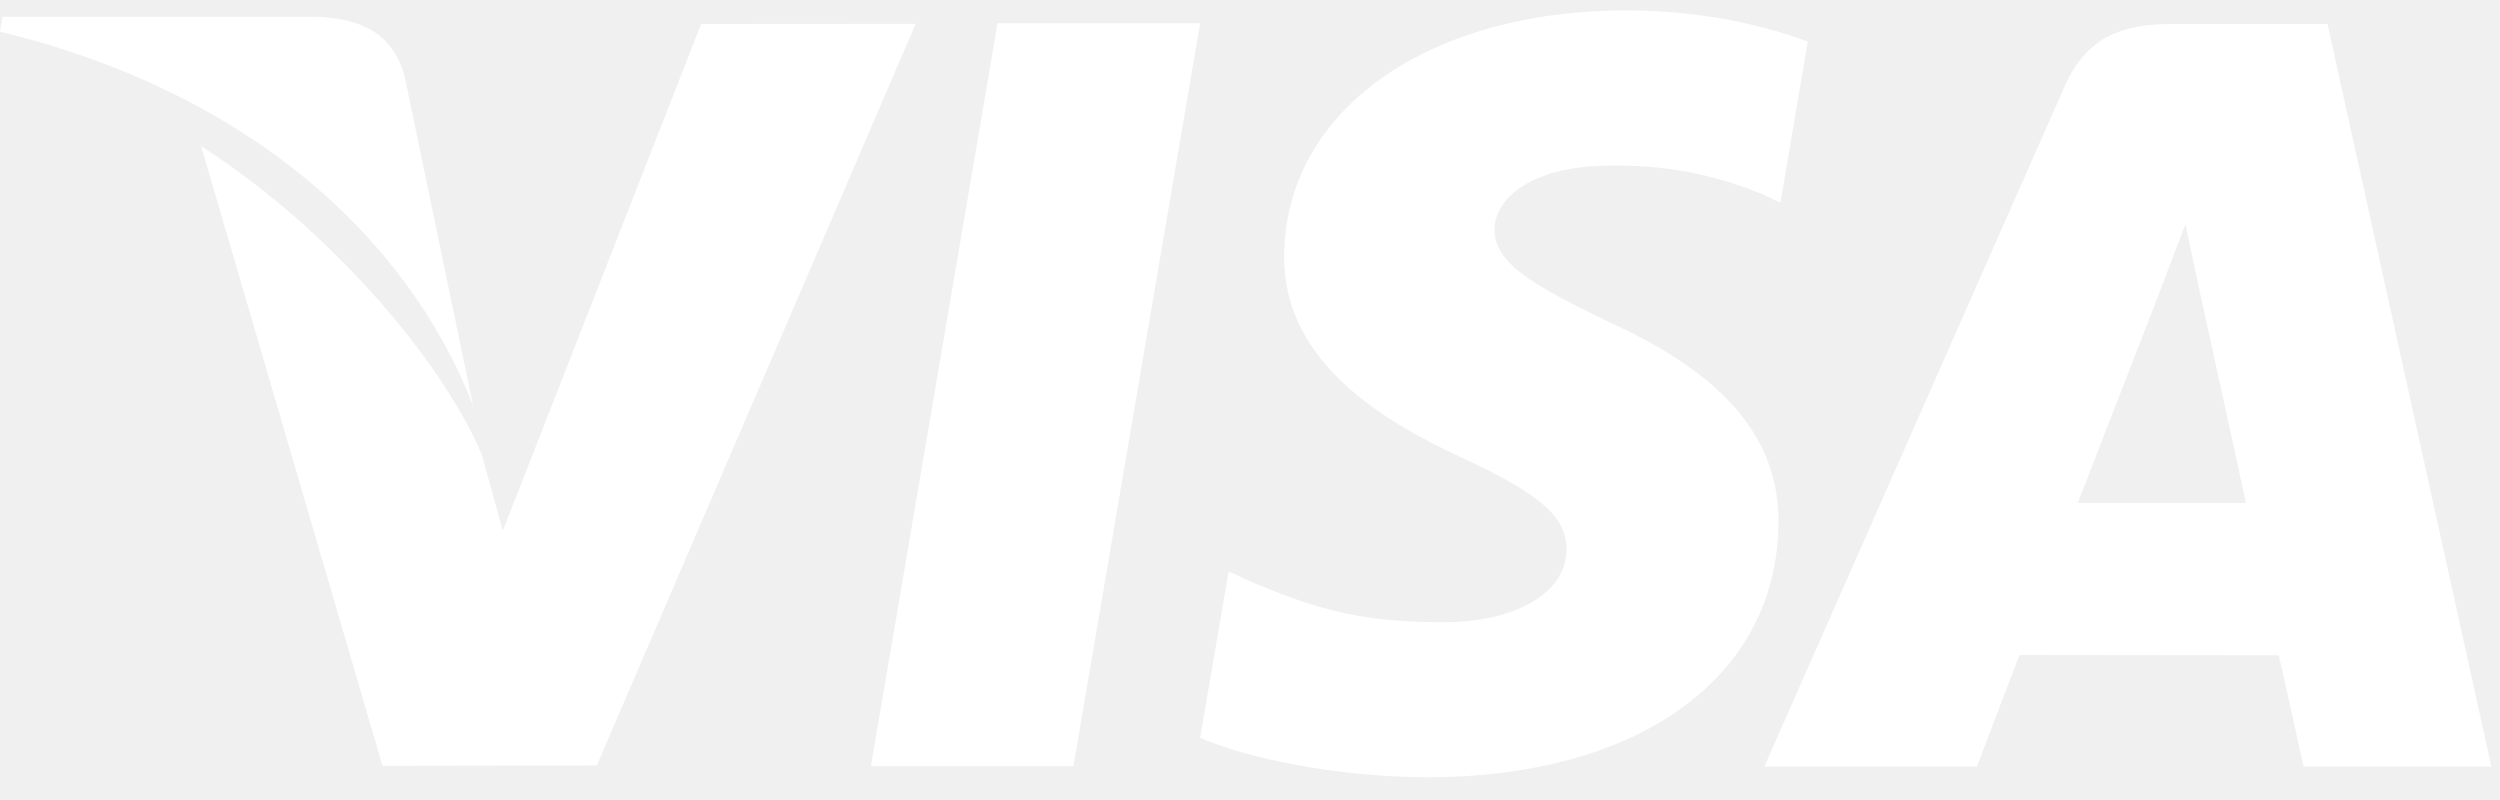
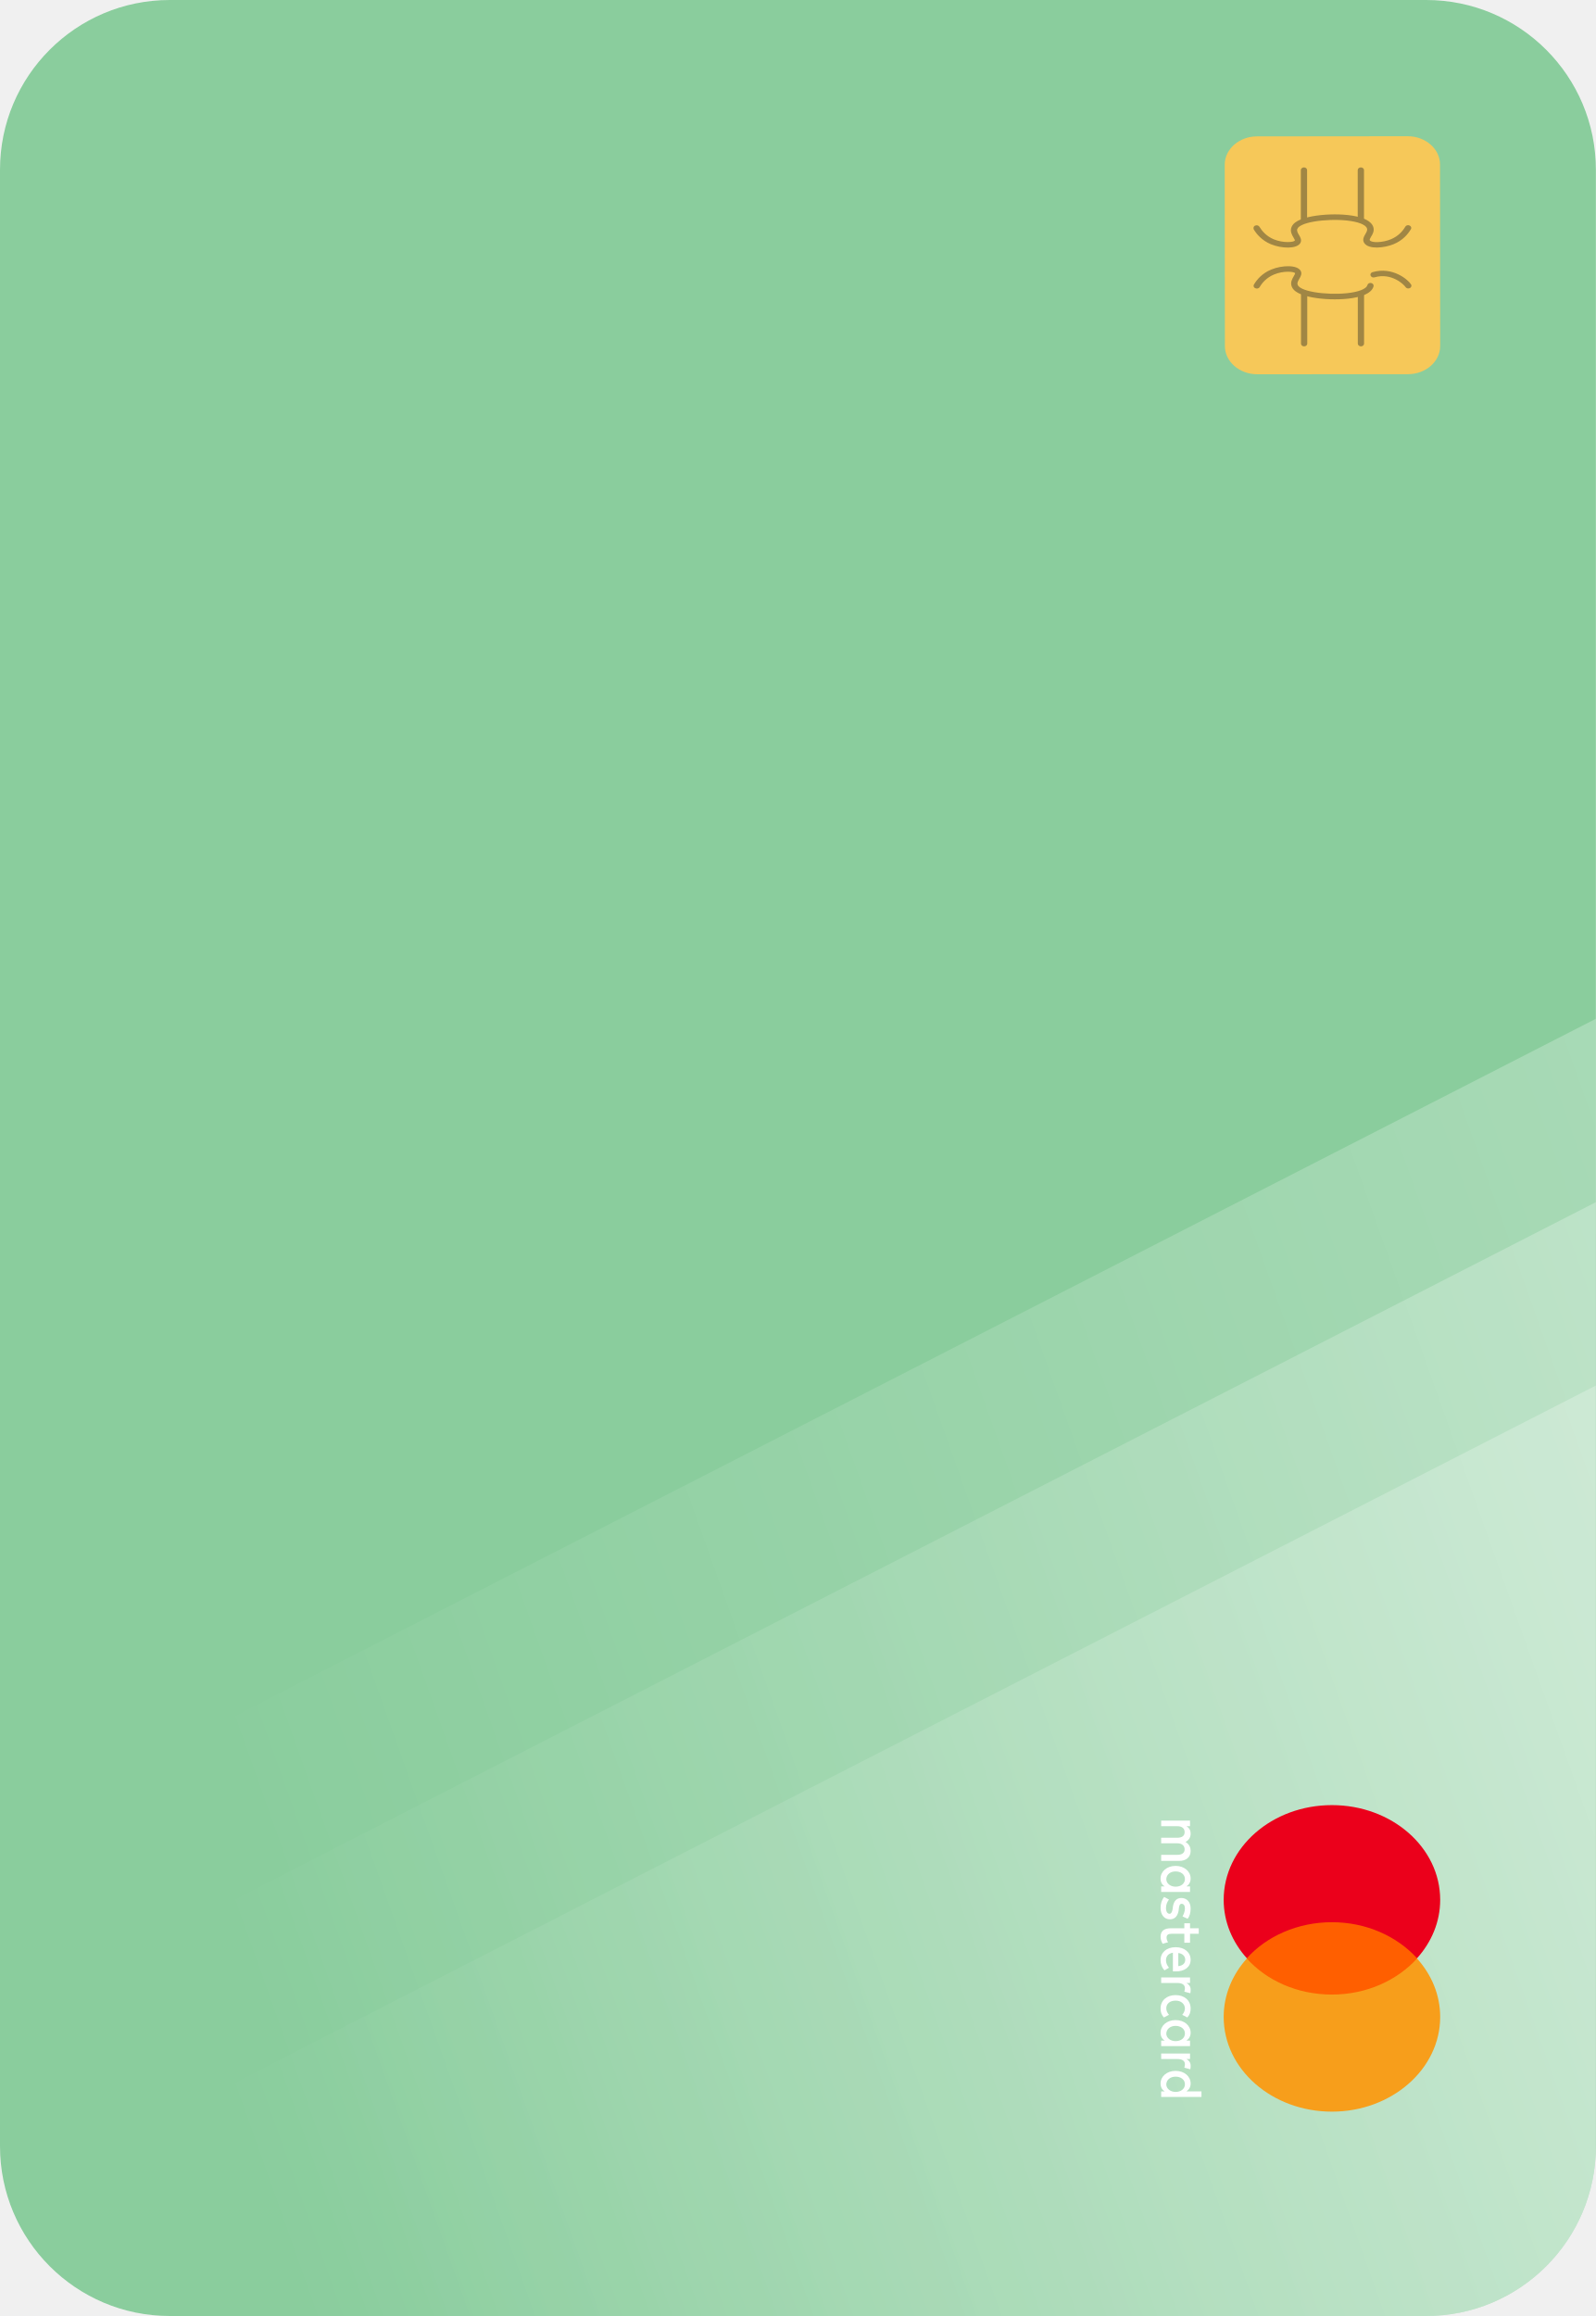
- <svg xmlns="http://www.w3.org/2000/svg" width="100" height="32" viewBox="0 0 100 32" fill="none">
-   <path d="M39.902 0.927L34.837 30.648H42.937L48.006 0.927H39.902Z" fill="white" />
-   <path d="M28.046 0.96L20.113 21.229L19.267 18.169C17.702 14.481 13.261 9.185 8.046 5.848L15.3 30.633L23.871 30.619L36.627 0.954L28.046 0.96Z" fill="white" />
-   <path d="M16.192 3.087C15.721 1.277 14.356 0.737 12.662 0.673H0.104L0 1.265C9.773 3.635 16.24 9.348 18.923 16.217L16.192 3.087Z" fill="white" />
-   <path d="M64.423 6.625C67.073 6.583 68.994 7.163 70.485 7.763L71.217 8.106L72.312 1.665C70.708 1.063 68.194 0.417 65.056 0.417C57.052 0.417 51.41 4.448 51.367 10.225C51.315 14.494 55.385 16.877 58.46 18.3C61.617 19.758 62.675 20.685 62.66 21.988C62.635 23.977 60.144 24.89 57.817 24.89C54.573 24.89 52.85 24.442 50.19 23.333L49.146 22.858L48.006 29.51C49.902 30.342 53.4 31.056 57.031 31.094C65.546 31.094 71.079 27.11 71.138 20.938C71.173 17.56 69.013 14.983 64.331 12.869C61.498 11.49 59.765 10.573 59.781 9.181C59.781 7.946 61.252 6.625 64.423 6.625Z" fill="white" />
-   <path d="M93.1 0.96H86.842C84.898 0.96 83.452 1.49 82.598 3.427L70.571 30.665H79.077C79.077 30.665 80.465 27.002 80.779 26.2C81.71 26.2 89.975 26.212 91.152 26.212C91.394 27.25 92.14 30.665 92.14 30.665H99.654L93.1 0.96ZM83.111 20.117C83.777 18.41 86.338 11.81 86.338 11.81C86.294 11.892 86.998 10.092 87.417 8.973L87.963 11.536C87.963 11.536 89.515 18.631 89.84 20.117H83.111Z" fill="white" />
+ <svg xmlns="http://www.w3.org/2000/svg" width="235" height="341" viewBox="0 0 235 341" fill="none">
+   <g clip-path="url(#clip0_2_828)">
+     <rect x="235" width="341" height="235" rx="25" transform="rotate(90 235 0)" fill="#8ACD9D" />
+     <path opacity="0.25" d="M235 358V150L30 255V358H235Z" fill="url(#paint0_linear_2_828)" />
+     <path opacity="0.25" d="M235 385V177L30 282V385H235Z" fill="url(#paint1_linear_2_828)" />
+     <path opacity="0.25" d="M235 412V204L30 309V412H235Z" fill="url(#paint2_linear_2_828)" />
+     <path d="M207.323 55.094L185.132 55.105C182.514 55.105 180.37 53.236 180.37 50.964L180.345 24.244C180.345 21.95 182.489 20.081 185.095 20.081L207.286 20.059C209.916 20.059 212.048 21.929 212.048 24.211L212.073 50.942C212.073 53.225 209.954 55.094 207.323 55.094Z" fill="#F6C859" />
+     <path d="M184.584 33.571C184.584 33.419 184.671 33.277 184.833 33.212C185.057 33.114 185.344 33.19 185.456 33.386C185.805 33.973 186.454 34.767 187.563 35.234C188.984 35.821 190.53 35.669 190.667 35.419C190.705 35.354 190.555 35.114 190.468 34.962C190.244 34.582 189.932 34.049 190.181 33.44C190.418 32.843 191.029 32.549 191.328 32.408C193.261 31.484 198.272 31.201 200.766 32.169C201.588 32.495 202.087 32.929 202.237 33.473C202.386 34.027 202.125 34.484 201.9 34.843C201.726 35.136 201.651 35.288 201.713 35.386C201.975 35.767 203.571 35.756 204.83 35.223C205.952 34.756 206.6 33.962 206.937 33.375C207.049 33.179 207.336 33.093 207.56 33.201C207.784 33.299 207.884 33.549 207.76 33.745C207.348 34.441 206.575 35.397 205.216 35.952C203.882 36.506 201.576 36.767 200.903 35.799C200.566 35.31 200.84 34.843 201.052 34.473C201.214 34.191 201.377 33.919 201.302 33.658C201.202 33.299 200.741 33.06 200.367 32.908C198.185 32.06 193.448 32.31 191.752 33.114C191.465 33.256 191.154 33.419 191.041 33.701C190.929 33.973 191.066 34.234 191.278 34.593C191.49 34.951 191.715 35.343 191.49 35.767C190.979 36.68 188.748 36.615 187.152 35.962C185.793 35.397 185.02 34.451 184.609 33.756C184.596 33.69 184.584 33.625 184.584 33.571Z" fill="#A08644" />
+     <path d="M199.93 32.343V25.048C199.93 24.82 200.142 24.646 200.392 24.646C200.641 24.646 200.853 24.82 200.853 25.038V32.332C200.853 32.56 200.641 32.734 200.392 32.734C200.142 32.745 199.93 32.571 199.93 32.343Z" fill="#A08644" />
+     <path d="M191.553 32.343V25.048C191.553 24.82 191.765 24.646 192.014 24.646C192.276 24.646 192.475 24.831 192.475 25.048V32.343C192.475 32.571 192.263 32.745 192.014 32.745C191.765 32.756 191.553 32.571 191.553 32.343Z" fill="#A08644" />
+     <path d="M184.596 42.083C184.596 42.017 184.609 41.952 184.646 41.898C185.057 41.202 185.83 40.245 187.189 39.691C188.785 39.028 191.017 38.974 191.528 39.876C191.765 40.3 191.528 40.702 191.328 41.05C191.116 41.419 190.979 41.68 191.091 41.941C191.216 42.245 191.578 42.419 191.802 42.528C193.497 43.333 198.247 43.572 200.417 42.724C200.791 42.572 201.264 42.333 201.352 41.974C201.414 41.756 201.663 41.615 201.913 41.669C202.162 41.724 202.312 41.941 202.262 42.158C202.112 42.702 201.626 43.137 200.803 43.463C198.31 44.441 193.286 44.159 191.366 43.235C191.066 43.093 190.456 42.8 190.219 42.202C189.969 41.593 190.281 41.061 190.505 40.68C190.593 40.528 190.73 40.289 190.705 40.224C190.568 39.984 189.022 39.821 187.601 40.419C186.479 40.887 185.83 41.68 185.494 42.267C185.382 42.463 185.095 42.55 184.87 42.441C184.683 42.376 184.596 42.235 184.596 42.083Z" fill="#A08644" />
+     <path d="M201.8 40.452C201.8 40.278 201.925 40.126 202.112 40.071C205.104 39.202 207.411 41.234 207.785 41.887C207.909 42.082 207.809 42.333 207.585 42.43C207.361 42.528 207.074 42.452 206.962 42.256C206.787 41.963 204.955 40.093 202.411 40.832C202.162 40.908 201.9 40.789 201.825 40.571C201.8 40.539 201.8 40.495 201.8 40.452Z" fill="#A08644" />
+     <path d="M199.943 50.594V43.3C199.943 43.072 200.155 42.898 200.404 42.898C200.654 42.898 200.865 43.083 200.865 43.3V50.594C200.865 50.822 200.654 50.996 200.404 50.996C200.155 50.996 199.943 50.812 199.943 50.594Z" fill="#A08644" />
+     <path d="M191.578 50.594V43.3C191.578 43.072 191.79 42.898 192.039 42.898C192.301 42.898 192.5 43.083 192.5 43.3V50.594C192.5 50.822 192.288 50.996 192.039 50.996C191.777 50.996 191.578 50.822 191.578 50.594Z" fill="#A08644" />
+     <path d="M208.664 282.244V294.447H183.602V282.244H208.664Z" fill="#FF5F00" />
+     <path d="M170.987 273.993H173.644C174.662 273.993 175.326 273.45 175.326 272.52C175.326 272.056 175.149 271.552 174.574 271.203C175.061 270.932 175.326 270.545 175.326 269.964C175.326 269.576 175.194 269.189 174.707 268.879H175.238V268.065H170.987V268.879H173.334C174.087 268.879 174.441 269.228 174.441 269.77C174.441 270.312 174.042 270.584 173.334 270.584H170.987V271.397H173.334C174.087 271.397 174.441 271.784 174.441 272.288C174.441 272.831 174.042 273.102 173.334 273.102H170.987V273.993V273.993ZM175.238 286.041V284.724H176.522V283.91H175.238V283.174H174.397V283.91H172.448C171.474 283.91 170.899 284.259 170.899 285.188C170.899 285.537 171.031 285.924 171.208 286.196L172.006 285.963C171.829 285.731 171.784 285.46 171.784 285.266C171.784 284.879 172.05 284.724 172.493 284.724H174.397V286.041H175.238V286.041ZM175.327 292.936C175.327 292.472 175.061 292.162 174.707 291.968H175.238V291.154H170.987V291.968H173.378C174.087 291.968 174.485 292.239 174.485 292.743C174.485 292.898 174.441 293.091 174.397 293.246L175.282 293.479C175.326 293.324 175.326 293.091 175.326 292.936H175.327ZM174.884 282.515C175.194 282.128 175.326 281.586 175.326 281.005C175.326 280.075 174.795 279.455 173.954 279.455C173.245 279.455 172.847 279.92 172.714 280.733L172.67 281.121C172.581 281.547 172.448 281.779 172.227 281.779C171.917 281.779 171.696 281.47 171.696 280.927C171.696 280.385 171.917 279.959 172.138 279.687L171.43 279.3C171.076 279.726 170.899 280.307 170.899 280.888C170.899 281.973 171.474 282.593 172.271 282.593C173.024 282.593 173.423 282.089 173.555 281.314L173.6 280.927C173.644 280.578 173.732 280.307 173.998 280.307C174.308 280.307 174.485 280.578 174.485 281.005C174.485 281.47 174.264 281.934 174.131 282.167L174.884 282.515V282.515ZM175.326 304.132C175.326 303.667 175.061 303.358 174.707 303.164H175.238V302.35H170.987V303.164H173.378C174.087 303.164 174.485 303.435 174.485 303.938C174.485 304.094 174.441 304.287 174.397 304.442L175.282 304.675C175.326 304.52 175.326 304.287 175.326 304.132V304.132ZM173.113 293.75C171.829 293.75 170.899 294.525 170.899 295.726C170.899 296.268 171.031 296.655 171.386 297.043L172.138 296.655C171.873 296.346 171.74 296.036 171.74 295.687C171.74 295.028 172.271 294.564 173.113 294.564C173.909 294.564 174.441 295.028 174.485 295.687C174.485 296.036 174.352 296.346 174.087 296.655L174.839 297.043C175.194 296.655 175.326 296.268 175.326 295.726C175.326 294.525 174.397 293.75 173.113 293.75ZM173.113 301.266H175.238V300.452H174.707C175.105 300.181 175.326 299.793 175.326 299.29C175.326 298.244 174.397 297.43 173.113 297.43C171.829 297.43 170.899 298.244 170.899 299.29C170.899 299.832 171.12 300.22 171.519 300.452H170.987V301.266H173.113V301.266ZM173.113 298.283C173.865 298.283 174.485 298.709 174.485 299.406C174.485 300.065 173.909 300.53 173.113 300.53C172.36 300.53 171.74 300.065 171.74 299.406C171.784 298.709 172.36 298.283 173.113 298.283V298.283ZM175.326 288.559C175.326 287.474 174.441 286.699 173.113 286.699C171.784 286.699 170.899 287.474 170.899 288.598C170.899 289.14 171.076 289.682 171.474 290.109L172.138 289.721C171.873 289.411 171.696 289.024 171.696 288.636C171.696 288.133 171.961 287.629 172.714 287.513V290.263H173.068C174.441 290.302 175.326 289.605 175.326 288.559V288.559ZM174.53 288.559C174.53 289.062 174.175 289.411 173.511 289.489V287.552C174.087 287.629 174.53 287.978 174.53 288.559ZM173.113 308.742H176.921V307.929H174.707C175.105 307.658 175.326 307.27 175.326 306.767C175.326 305.721 174.397 304.907 173.113 304.907C171.829 304.907 170.899 305.721 170.899 306.767C170.899 307.309 171.12 307.696 171.519 307.929H170.987V308.742H173.113V308.742ZM173.113 305.759C173.865 305.759 174.485 306.185 174.485 306.883C174.485 307.541 173.909 308.006 173.113 308.006C172.36 308.006 171.74 307.541 171.74 306.883C171.784 306.185 172.36 305.759 173.113 305.759V305.759ZM173.113 278.564H175.238V277.75H174.707C175.105 277.479 175.326 277.092 175.326 276.588C175.326 275.542 174.397 274.729 173.113 274.729C171.829 274.729 170.899 275.542 170.899 276.588C170.899 277.131 171.12 277.518 171.519 277.75H170.987V278.564H173.113V278.564ZM173.113 275.542C173.865 275.542 174.485 275.968 174.485 276.666C174.485 277.324 173.909 277.789 173.113 277.789C172.36 277.789 171.74 277.324 171.74 276.666C171.784 275.968 172.36 275.542 173.113 275.542V275.542Z" fill="white" />
+     <path d="M196.133 283.019C201.225 283.019 205.741 285.111 208.664 288.326C210.789 285.963 212.073 282.98 212.073 279.726C212.073 272.016 204.944 265.779 196.133 265.779C187.321 265.779 180.192 272.016 180.192 279.726C180.192 282.98 181.476 285.963 183.602 288.326C186.48 285.111 191.041 283.019 196.133 283.019V283.019Z" fill="#EB001B" />
+     <path d="M196.133 310.911C187.321 310.911 180.192 304.674 180.192 296.965C180.192 293.711 181.476 290.728 183.602 288.365C186.524 291.619 191.041 293.672 196.133 293.672C201.225 293.672 205.741 291.58 208.664 288.365C210.789 290.728 212.073 293.711 212.073 296.965C212.073 304.674 204.9 310.911 196.133 310.911V310.911Z" fill="#F79E1B" />
+   </g>
+   <defs>
+     <linearGradient id="paint0_linear_2_828" x1="241" y1="179" x2="30" y2="254" gradientUnits="userSpaceOnUse">
+       <stop stop-color="white" />
+       <stop offset="1" stop-color="white" stop-opacity="0" />
+     </linearGradient>
+     <linearGradient id="paint1_linear_2_828" x1="241" y1="206" x2="30" y2="281" gradientUnits="userSpaceOnUse">
+       <stop stop-color="white" />
+       <stop offset="1" stop-color="white" stop-opacity="0" />
+     </linearGradient>
+     <linearGradient id="paint2_linear_2_828" x1="241" y1="233" x2="30" y2="308" gradientUnits="userSpaceOnUse">
+       <stop stop-color="white" />
+       <stop offset="1" stop-color="white" stop-opacity="0" />
+     </linearGradient>
+     <clipPath id="clip0_2_828">
+       <rect x="235" width="341" height="235" rx="25" transform="rotate(90 235 0)" fill="white" />
+     </clipPath>
+   </defs>
</svg>
